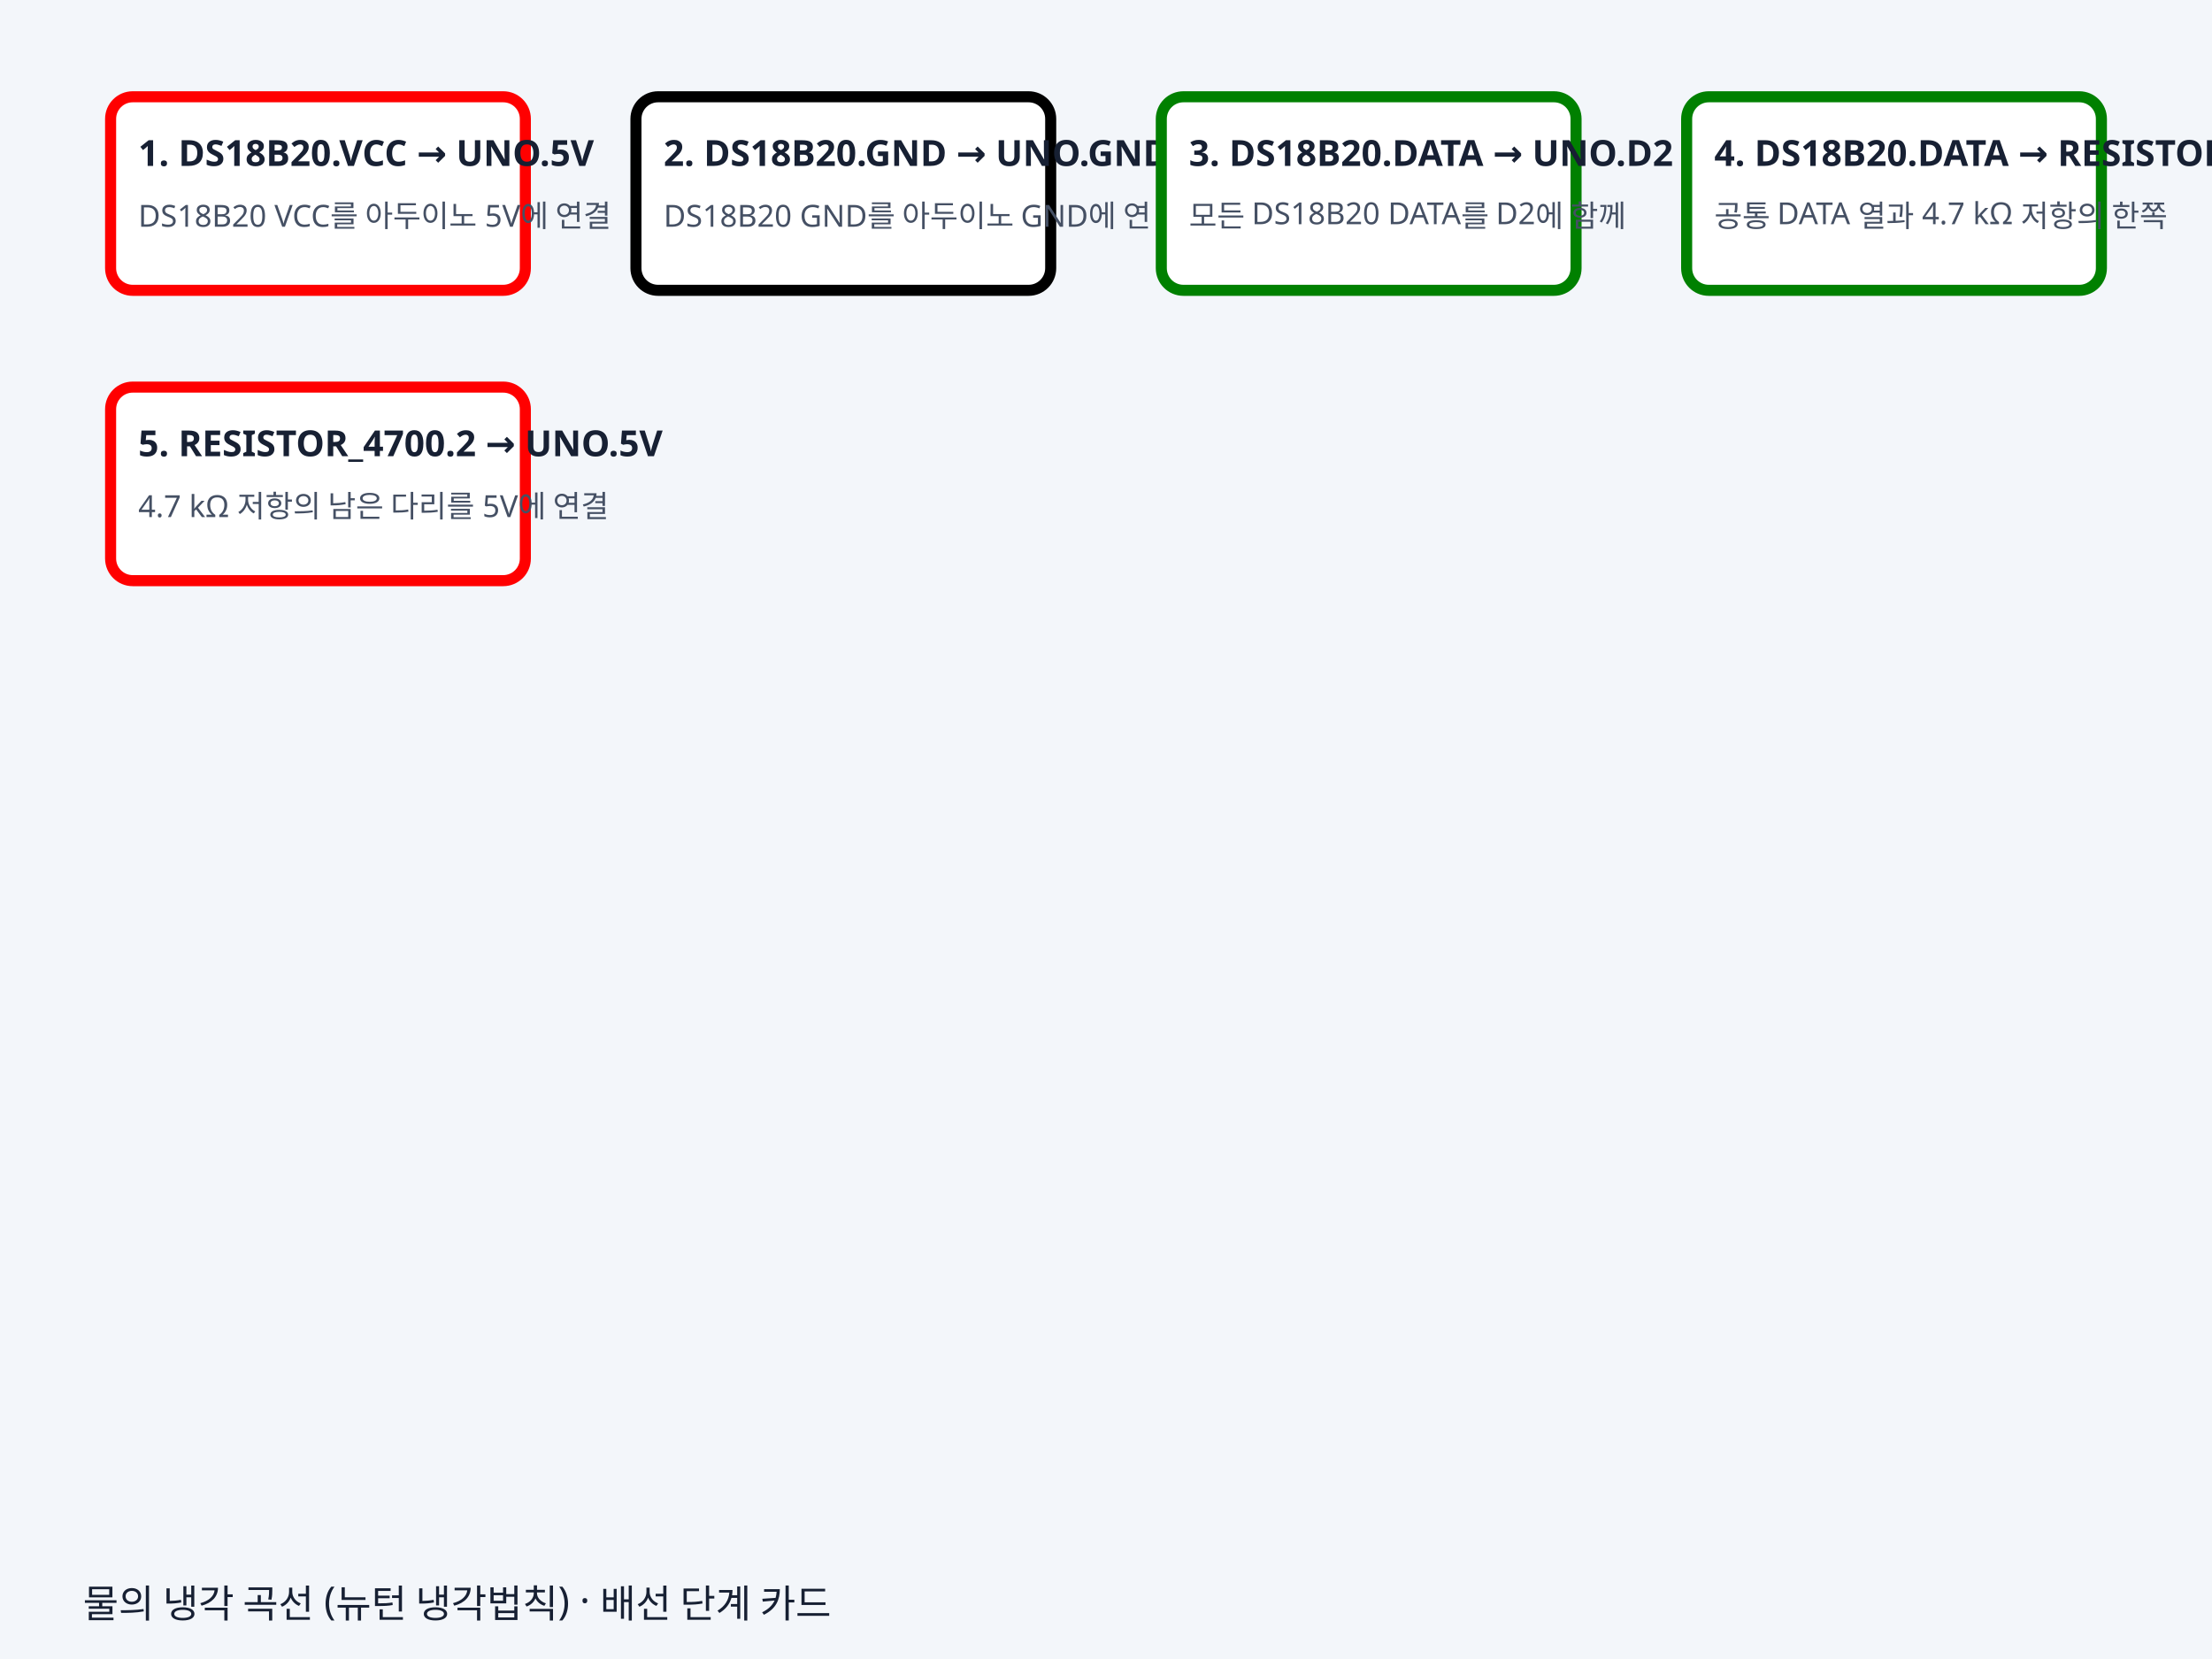
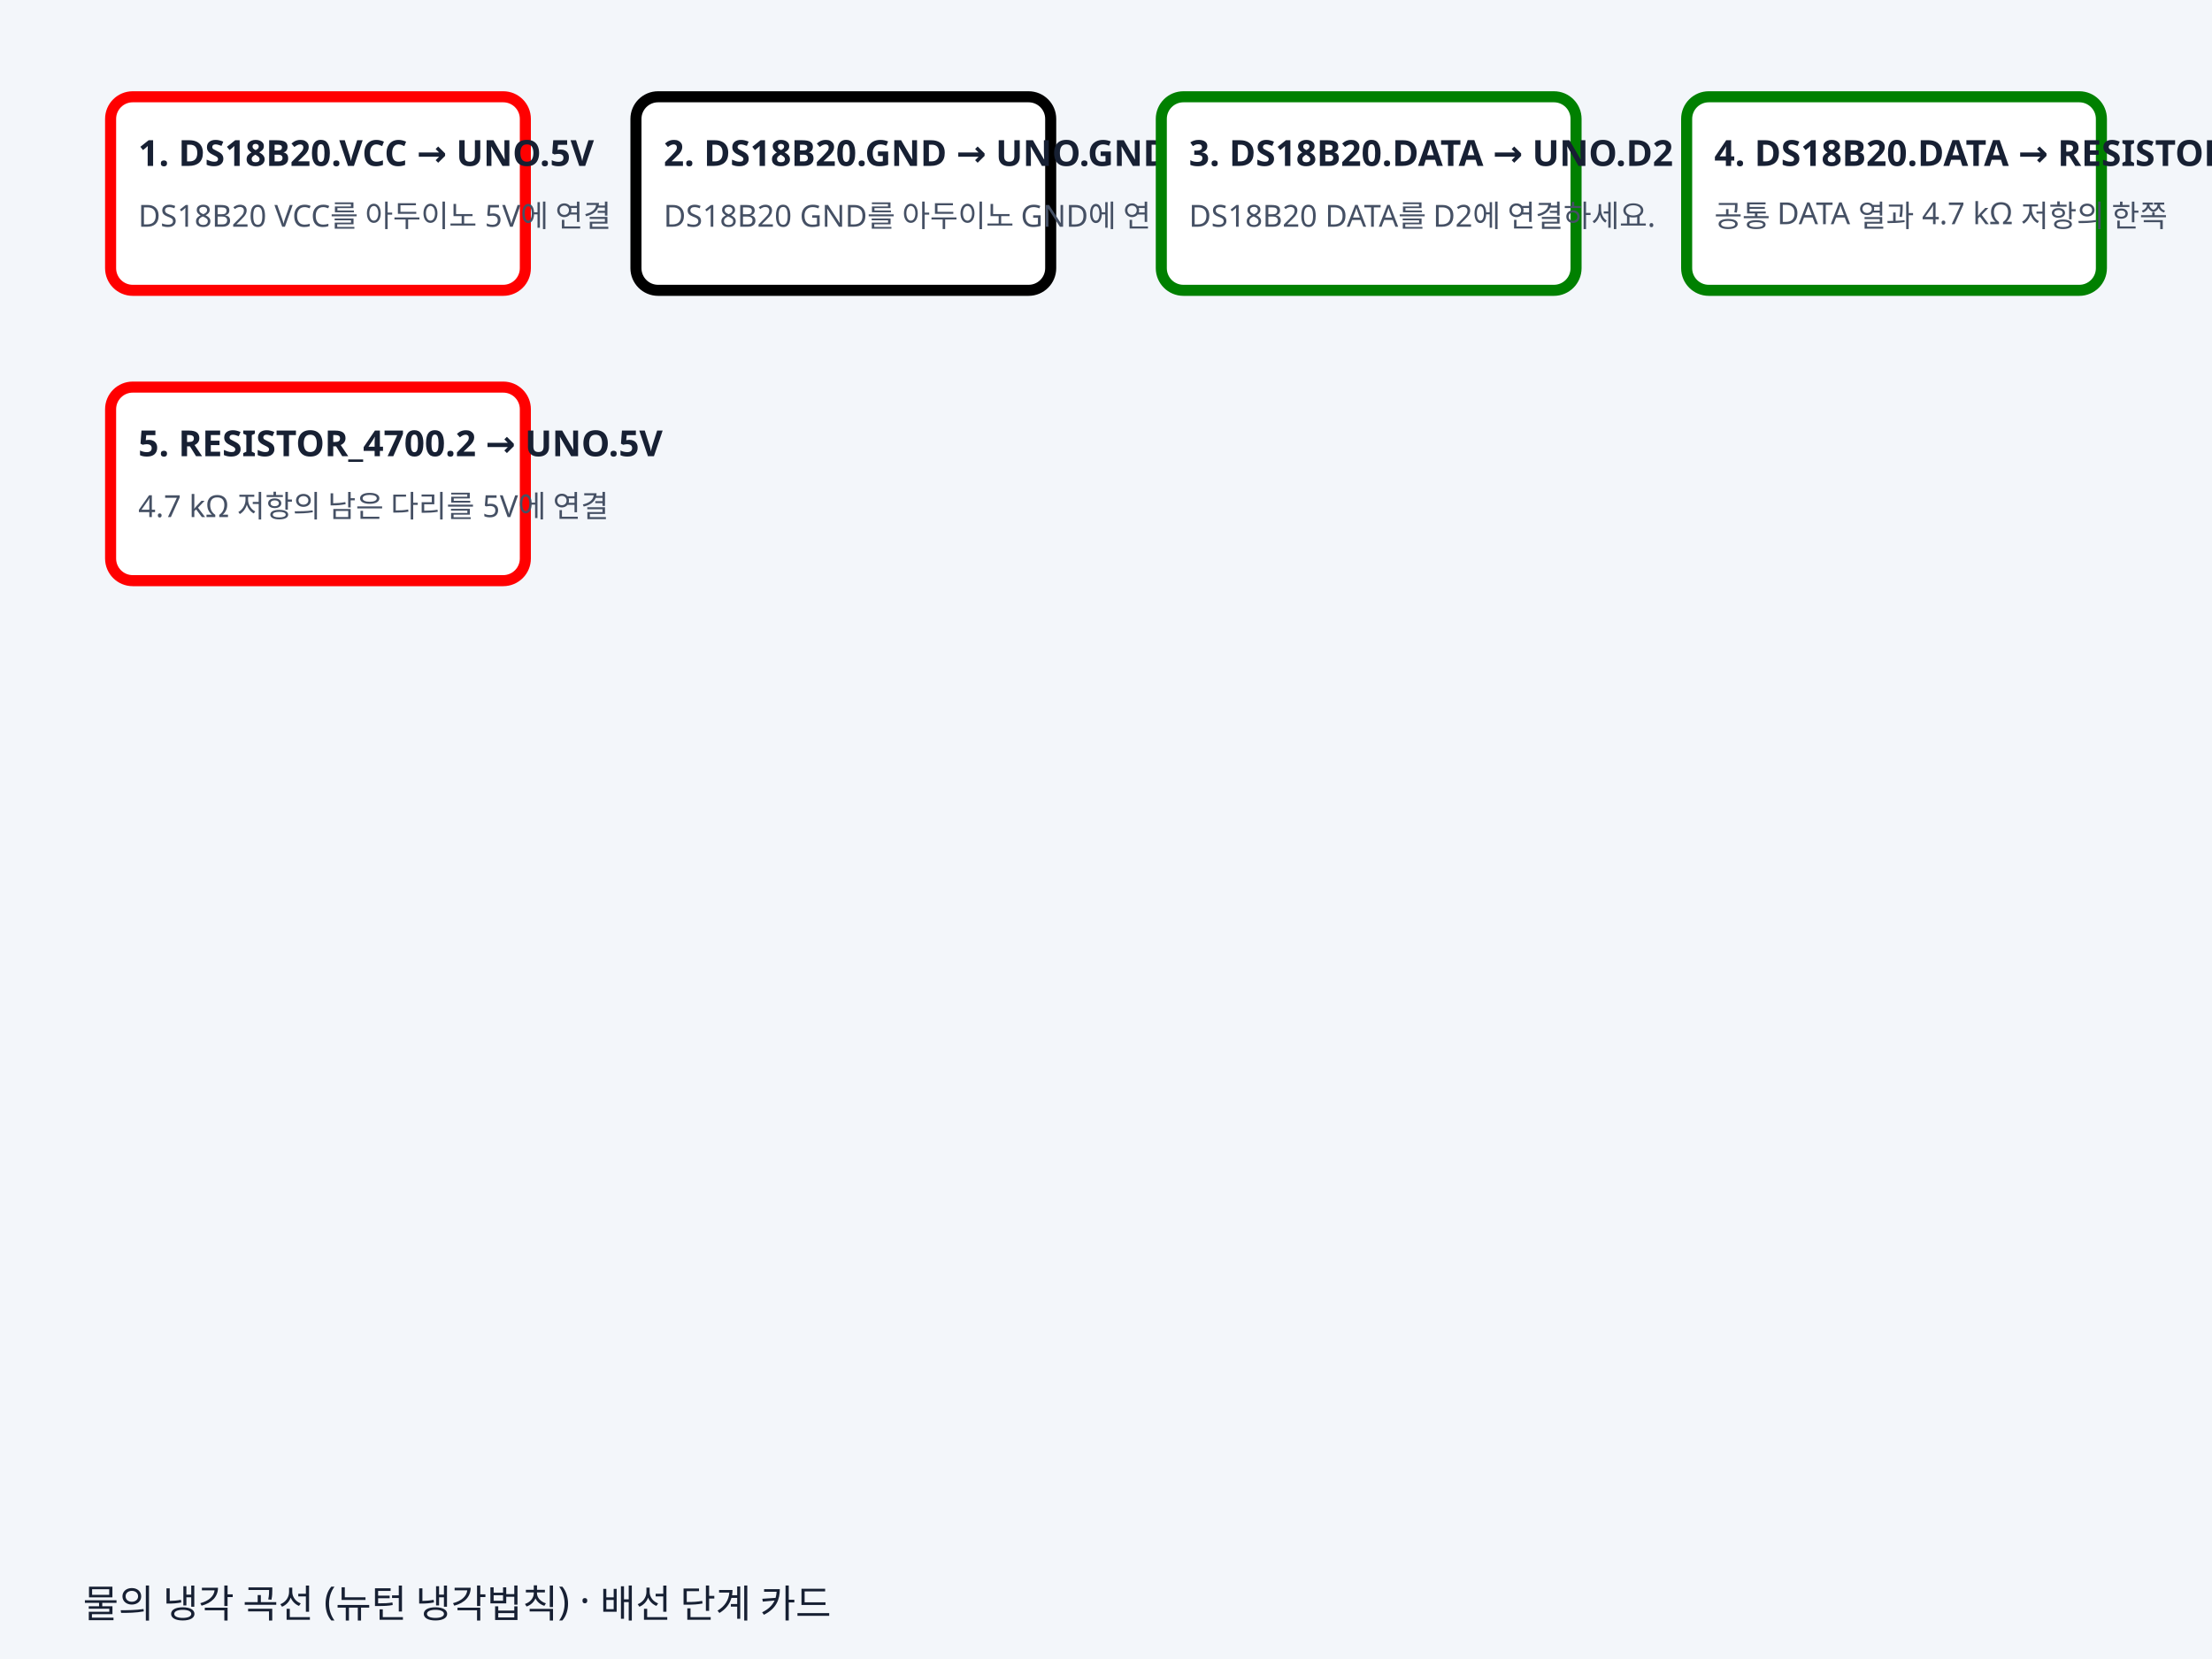
<svg xmlns="http://www.w3.org/2000/svg" width="800" height="600" viewBox="0 0 800 600">
  <rect width="100%" height="100%" fill="#f3f6fa" />
  <text x="30" y="585" font-family="sans-serif" font-size="14" fill="#172033">물의 냉각 곡선 (뉴턴 냉각법칙) · 배선 단계 카드</text>
  <g>
    <rect x="40" y="35" width="150" height="70" rx="8" fill="#ffffff" stroke="red" stroke-width="4" />
    <text x="50" y="60" font-family="sans-serif" font-size="13" font-weight="700" fill="#172033">1. DS18B20.VCC → UNO.5V</text>
    <text x="50" y="82" font-family="sans-serif" font-size="11" fill="#455064">DS18B20 VCC를 아두이노 5V에 연결</text>
  </g>
  <g>
    <rect x="230" y="35" width="150" height="70" rx="8" fill="#ffffff" stroke="black" stroke-width="4" />
    <text x="240" y="60" font-family="sans-serif" font-size="13" font-weight="700" fill="#172033">2. DS18B20.GND → UNO.GND</text>
    <text x="240" y="82" font-family="sans-serif" font-size="11" fill="#455064">DS18B20 GND를 아두이노 GND에 연</text>
  </g>
  <g>
    <rect x="420" y="35" width="150" height="70" rx="8" fill="#ffffff" stroke="green" stroke-width="4" />
    <text x="430" y="60" font-family="sans-serif" font-size="13" font-weight="700" fill="#172033">3. DS18B20.DATA → UNO.D2</text>
-     <text x="430" y="82" font-family="sans-serif" font-size="11" fill="#455064">모든 DS18B20 DATA를 D2에 함께 </text>
+     <text x="430" y="82" font-family="sans-serif" font-size="11" fill="#455064">DS18B20 DATA를 D2에 연결하세요.</text>
  </g>
  <g>
    <rect x="610" y="35" width="150" height="70" rx="8" fill="#ffffff" stroke="green" stroke-width="4" />
    <text x="620" y="60" font-family="sans-serif" font-size="13" font-weight="700" fill="#172033">4. DS18B20.DATA → RESISTOR_4700.1</text>
    <text x="620" y="82" font-family="sans-serif" font-size="11" fill="#455064">공통 DATA 열과 4.7 kΩ 저항의 한쪽</text>
  </g>
  <g>
    <rect x="40" y="140" width="150" height="70" rx="8" fill="#ffffff" stroke="red" stroke-width="4" />
    <text x="50" y="165" font-family="sans-serif" font-size="13" font-weight="700" fill="#172033">5. RESISTOR_4700.2 → UNO.5V</text>
    <text x="50" y="187" font-family="sans-serif" font-size="11" fill="#455064">4.7 kΩ 저항의 남은 다리를 5V에 연결</text>
  </g>
</svg>
